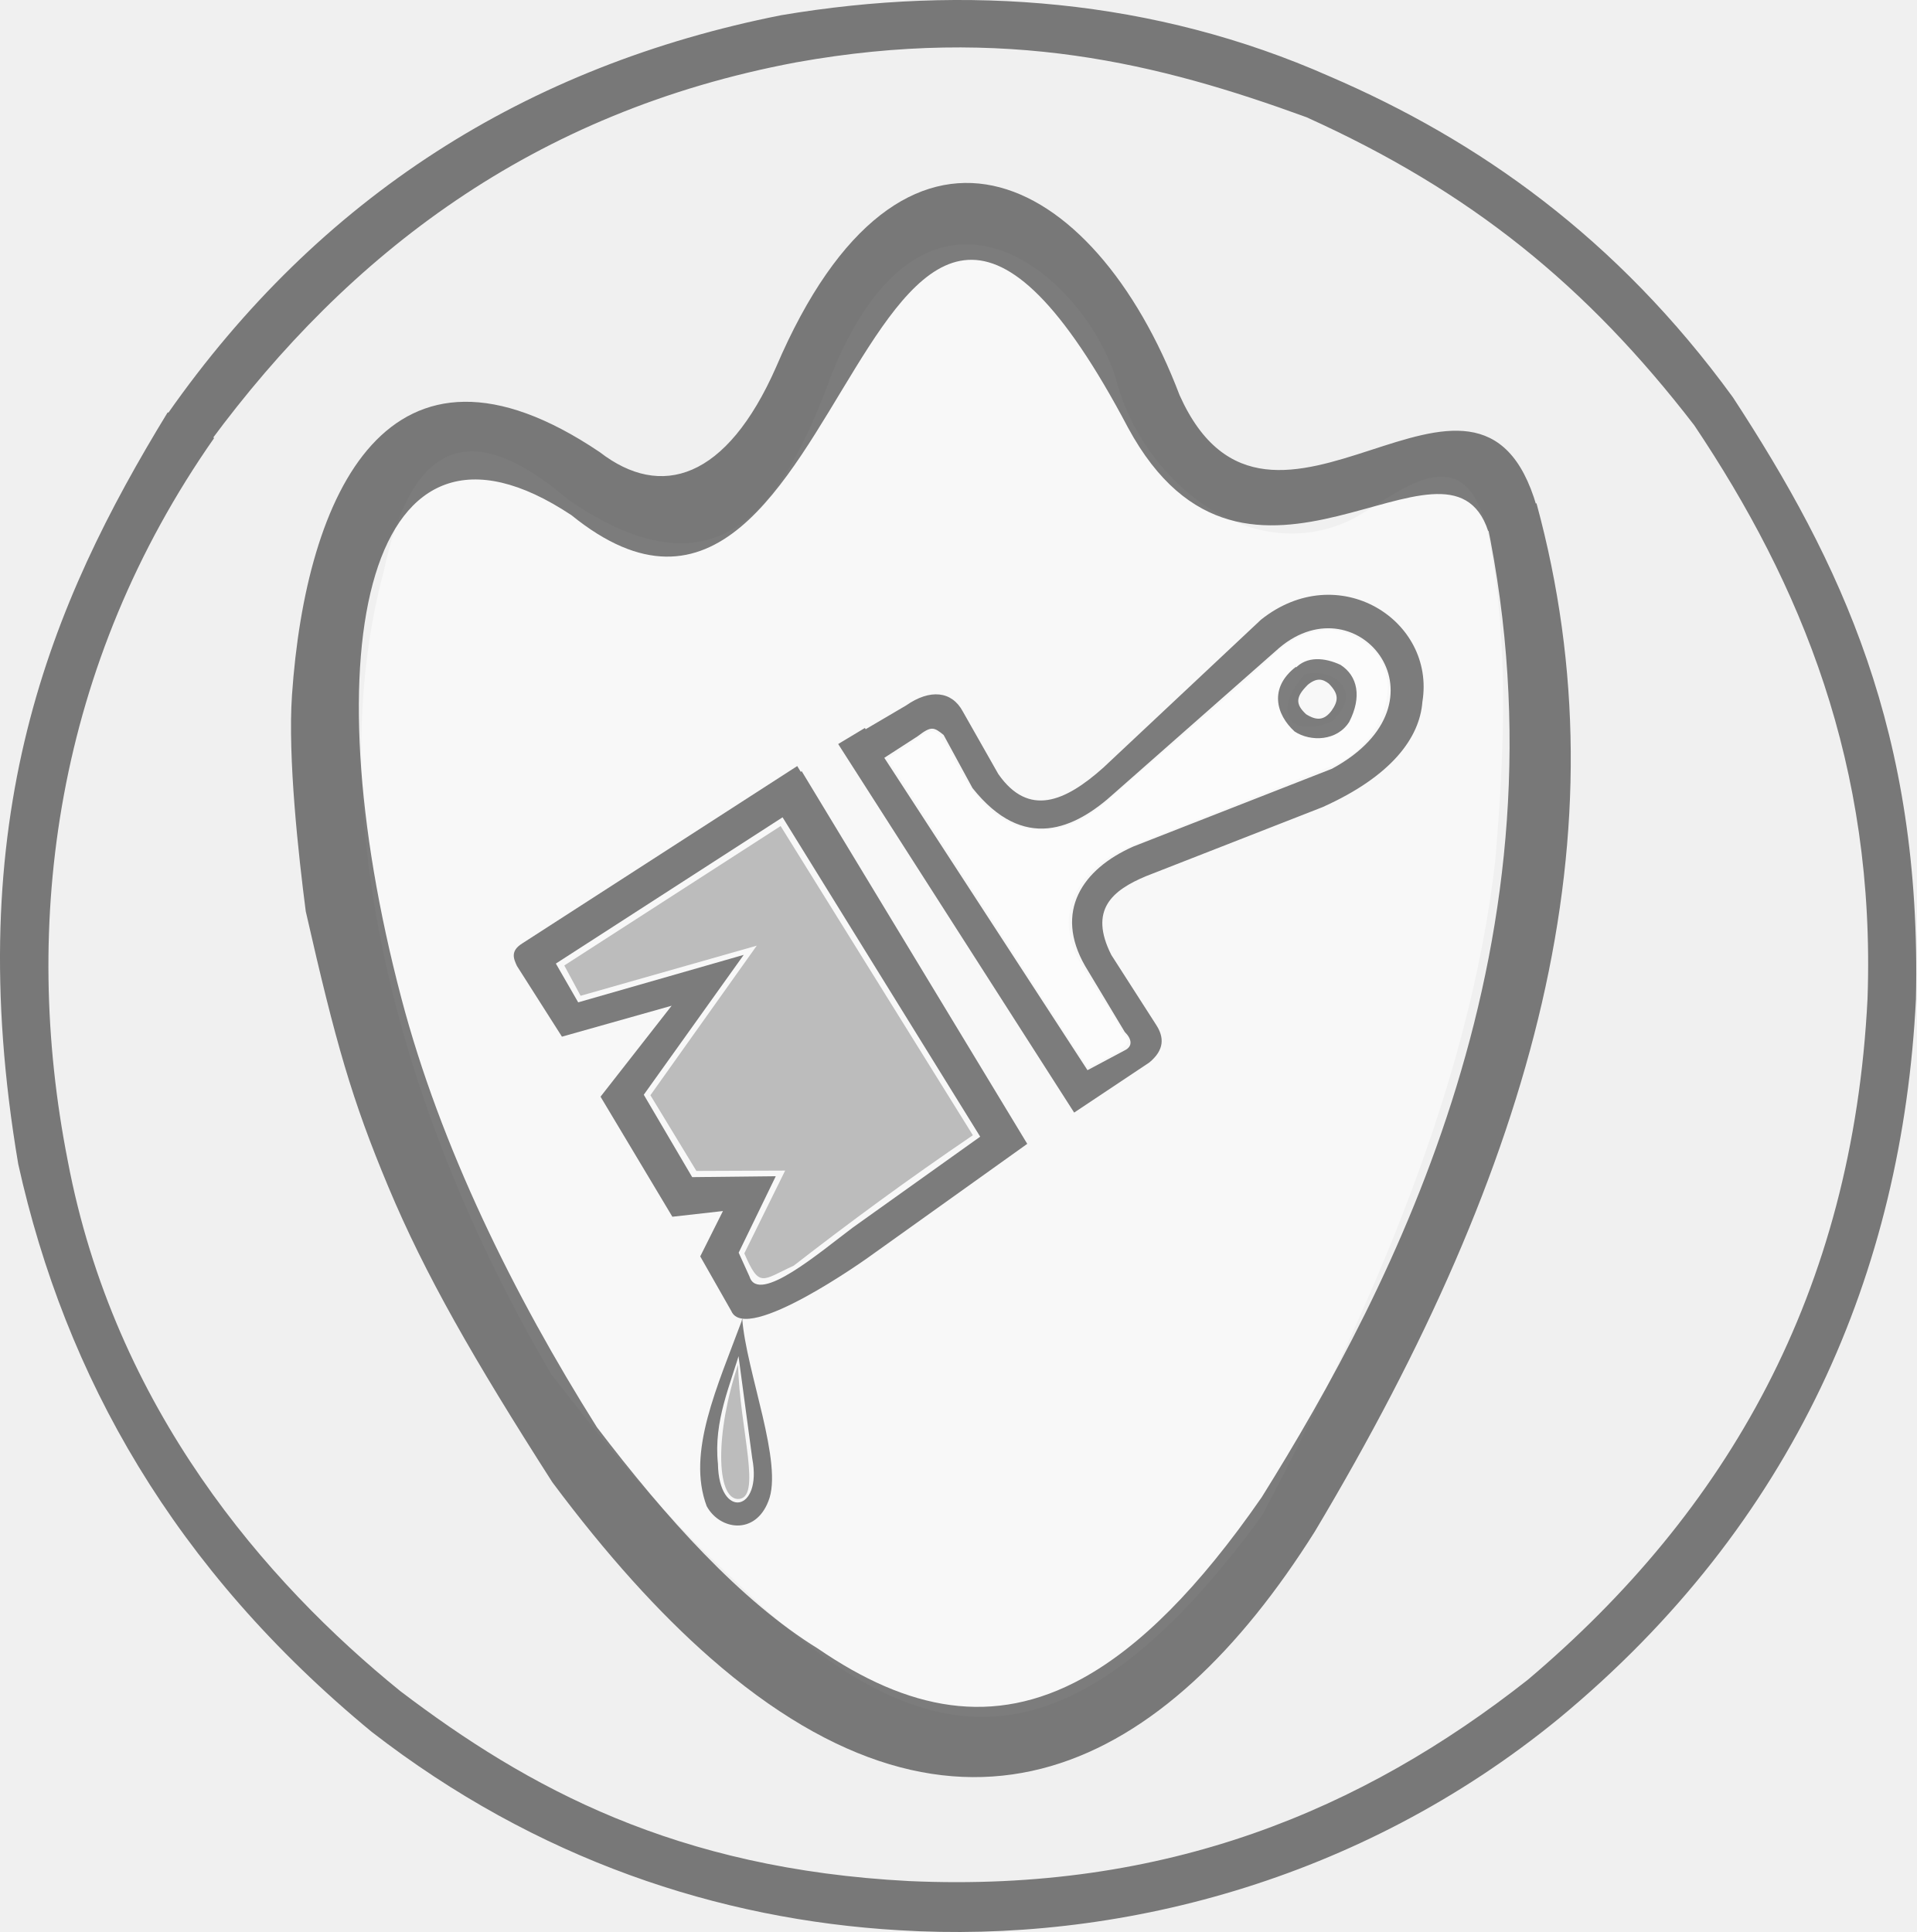
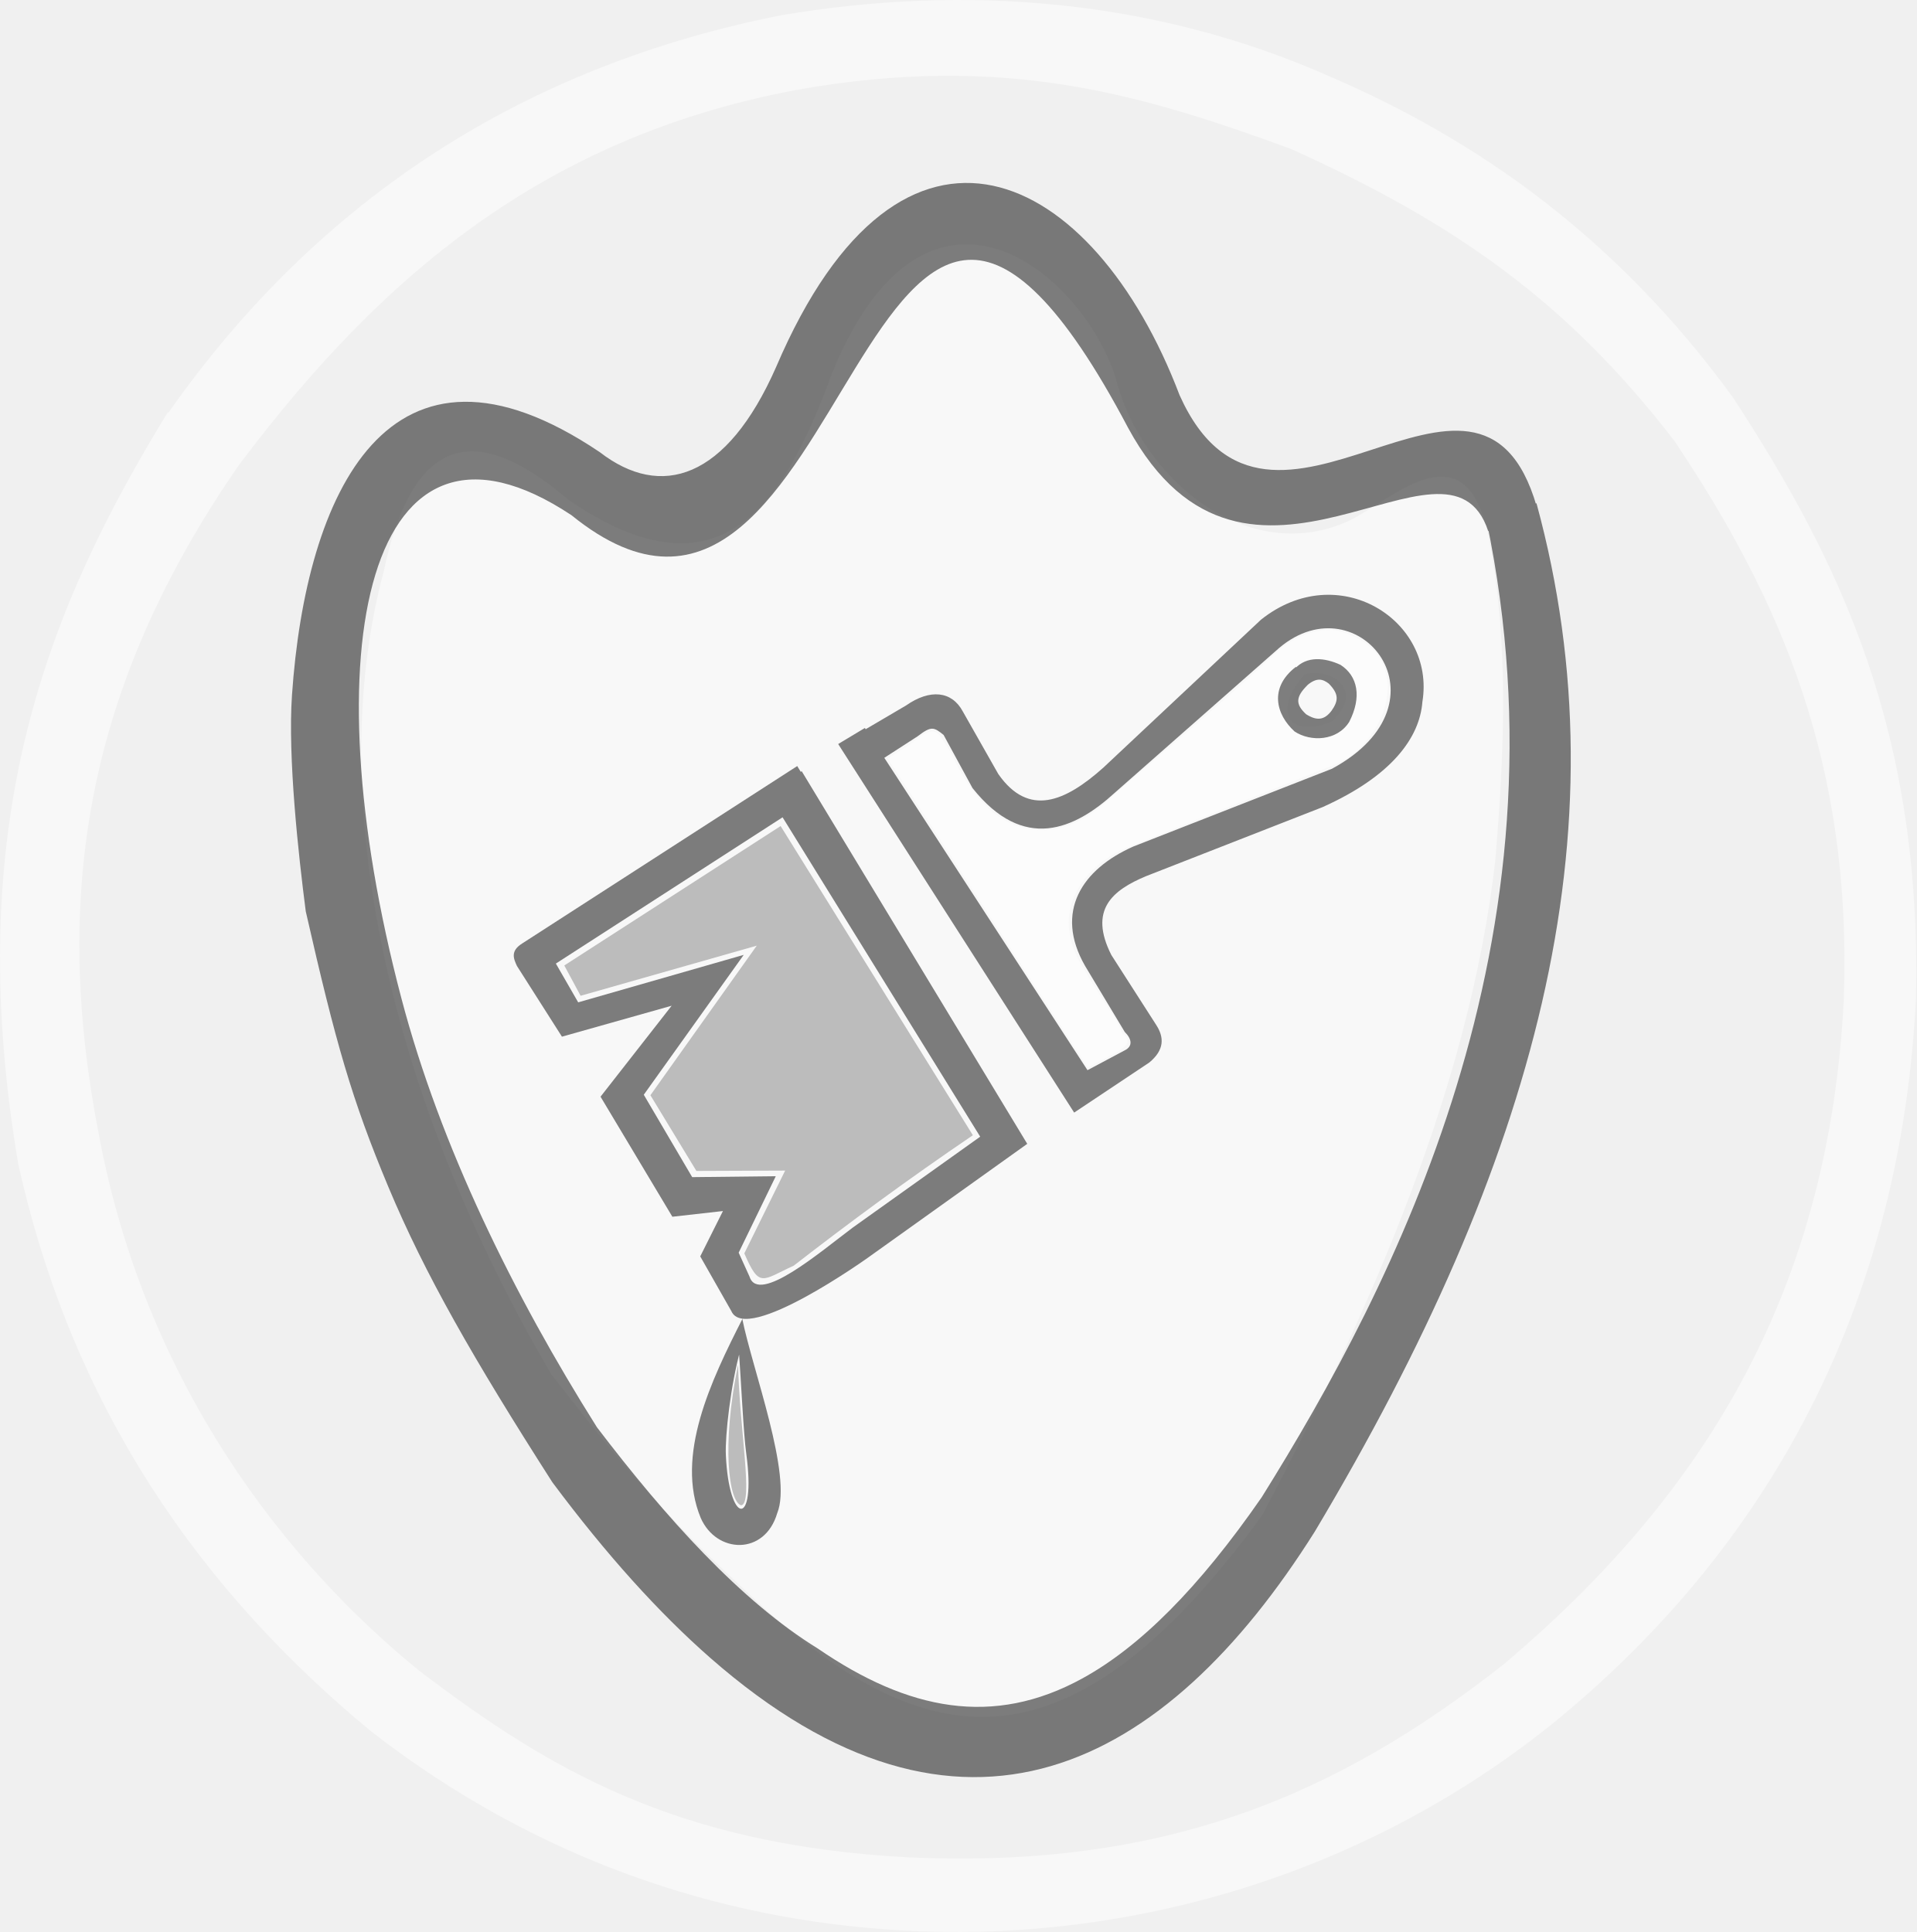
<svg xmlns="http://www.w3.org/2000/svg" id="svg2" version="1.1" width="274.133" height="276.45">
  <defs id="defs6" />
  <g id="layer4" style="display:none" transform="translate(-11.94219,-11.63388)">
    <path style="opacity:0.4;fill:#de8787;stroke:#000000;stroke-width:1px;stroke-linecap:butt;stroke-linejoin:miter;stroke-opacity:1" d="m -18.22,-13.209 0,330.562 333.164,0 0,-330.562 z" id="path3806" />
  </g>
  <g id="layer7" transform="translate(-11.94219,-11.63388)">
    <path style="opacity:0.5;fill:#000000;fill-opacity:1;stroke:none" d="m 124.263,179.135 -5.84,11.844 c 2.179,5.054 2.538,3.826 7.067,1.758 7.891,-6.128 16.307,-12.331 25.627,-18.663 l -27.503,-44.239 -30.945,19.948 2.331,4.337 25.202,-7.173 -15.214,21.404 6.579,10.833 z" id="path3815" />
    <path style="opacity:0.5;fill:#ffffff;fill-opacity:1;stroke:none" d="m 203.412,101.892 c -2.404,-0.536 -6.296,0.538 -9.114,3.307 -8.749,8.126 -16.948,14.775 -24.157,21.244 -6.723,5.709 -12.257,4.464 -16.216,1.35 -2.685,-2.328 -4.409,-5.192 -6.162,-8.869 -1.756,-2.534 -1.787,-4.03 -5.59,-0.819 l -3.257,2.05 28.646,44.247 4.366,-2.315 c 1.225,-0.799 2.007,-1.619 0.595,-2.55 -0.632,-1.999 -4.013,-6.486 -5.43,-9.143 -5.605,-8.535 0.33,-15.062 6.077,-17.481 l 29.095,-11.607 c 8.269,-2.915 12.841,-16.292 1.147,-19.414 z m -3.319,6.077 c 3.433,0.039 6.524,3.038 2.375,6.844 -5.497,2.466 -8.954,-0.857 -3.844,-6.688 0.485,-0.122 0.978,-0.162 1.469,-0.156 z" id="path3817" />
-     <path style="opacity:0.5;fill:#000000;fill-opacity:1;stroke:none;display:inline" d="m 117.527,206.905 c 0.205,9.205 3.564,19.383 -0.091,19.217 -3.041,-0.217 -3.183,-9.468 0.091,-19.217 z" id="path3015" />
+     <path style="opacity:0.5;fill:#000000;fill-opacity:1;stroke:none;display:inline" d="m 117.527,206.905 c 0.205,9.205 2.206,19.842 0.45,20.126 -1.792,-0.517 -2.824,-8.578 -0.45,-20.126 z" id="path3015" />
  </g>
  <g id="layer6" style="display:inline" transform="translate(-11.94219,-11.63388)">
    <path style="opacity:0.5;fill:#ffffff;fill-opacity:1;stroke:none" d="m 117.791,238.497 c 25.904,25.072 46.729,28.237 74.693,-9.969 15.372,-29.123 29.733,-61.416 33.403,-94.045 1.215,-15.066 1.962,-30.132 -0.815,-45.197 C 221.988,72.022 211.21,83.073 205.004,86.113 190.392,92.898 175.053,80.01 171.537,65.613 166.552,50.294 144.432,32.125 130.988,64.959 124.212,83.523 115.204,98.185 93.252,83.129 83.121,74.496 71.748,70.213 66.871,93.252 c -8.893,32.954 0.914,75.797 23.926,115.031 7.487,9.614 14.05,18.135 26.994,30.215 z" id="path3812" />
  </g>
  <g id="layer3" style="display:inline" transform="translate(-11.94219,-11.63388)">
    <path style="opacity:0.5;fill:#000000;stroke:none" d="m 125.99,121.25 -39.333,25.376 c -1.716,1.074 -1.262,2.147 -0.767,3.221 l 6.442,10.123 15.695,-4.427 -10.174,13.016 10.276,17.178 7.235,-0.815 -3.248,6.49 4.448,7.822 c 2.084,4.851 19.536,-7.636 19.536,-7.636 l 22.796,-16.291 -32.281,-53.347 -3.863,4.776 29.413,47.546 -18.23,13.007 c -4.562,3.412 -13.482,11.073 -14.765,7.023 l -1.557,-3.433 5.309,-10.942 -11.959,0.134 -6.925,-11.792 14.298,-20.013 -23.68,6.794 -3.194,-5.549 37.152,-23.975 z" id="path3785" />
    <path style="opacity:0.5;fill:#000000;stroke:none" d="m 135.67,115.8 -3.82,2.298 33.757,52.736 10.737,-7.158 c 2.199,-1.808 2.161,-3.615 0.976,-5.423 l -6.399,-9.978 c -3.265,-6.47 0.157,-9.262 4.989,-11.279 l 25.219,-9.865 c 9.949,-4.457 13.909,-9.98 14.294,-15.062 1.925,-11.71 -12.063,-20.56 -23.09,-11.763 l -22.546,21.166 c -5.465,4.884 -10.689,7.137 -15.031,0.92 l -5.075,-8.949 c -1.568,-2.934 -4.682,-3.263 -8.115,-0.867 l -7.822,4.601 3.578,3.621 5.875,-3.798 c 1.954,-1.498 2.312,-1.361 3.735,-0.202 l 4.133,7.598 c 7.323,9.22 14.625,5.899 20.308,0.715 l 23.596,-20.792 c 11.365,-9.562 25.094,7.79 7.523,17.315 l -28.384,11.113 c -7.393,3.257 -11.38,9.354 -6.939,17.099 l 5.675,9.446 c 0.992,0.986 1.218,2.042 -0.026,2.651 l -5.304,2.824 z" id="path3787" />
    <path style="opacity:0.5;fill:#000000;stroke:none" d="m 197.324,107.056 1.673,2.601 c -1.694,1.678 -1.778,2.726 -0.207,4.179 1.52,0.954 2.59,0.871 3.629,-0.49 1.045,-1.481 1.043,-2.42 -0.374,-3.885 -0.871,-0.677 -1.725,-0.915 -3.053,0.187 l -1.783,-2.351 c 1.676,-1.831 4.269,-1.567 6.499,-0.531 2.479,1.6 3.069,4.611 1.252,8.157 -1.726,2.754 -5.515,2.891 -7.81,1.388 -2.687,-2.448 -3.686,-6.279 0.174,-9.256 z" id="path3791" />
-     <path style="opacity:0.5;fill:#000000;stroke:none" d="m 118.175,200.307 c -3.623,9.785 -8.019,19.135 -5.138,26.84 1.852,3.418 6.925,4.201 8.819,-0.69 2.211,-5.364 -3.18,-18.569 -3.735,-26.148 l -0.8,3.357 2.235,16.656 c 1.473,7.712 -4.787,8.784 -4.908,0.767 -0.648,-6.191 1.81,-11.284 3.237,-16.404 0.464,-1.666 -0.102,-2.364 0.291,-4.378 z" id="path3786" />
+     <path style="opacity:0.5;fill:#000000;stroke:none" d="m 118.175,200.307 c -4.523,8.885 -9.667,19.632 -5.986,28.537 2.252,5.117 9.145,5.4 10.939,-0.69 2.211,-5.364 -3.552,-20.565 -5.007,-27.844 l -0.5,4.256 c 0.359,5.043 0.677,12.171 1.087,15.141 1.444,10.612 -2.479,10.199 -2.929,0.11 -0.125,-2.704 0.679,-10.012 2.106,-15.132 0.464,-1.666 -0.102,-2.364 0.291,-4.378 z" id="path3786" />
  </g>
  <g id="layer1" style="display:inline" transform="translate(-11.94219,-11.63388)">
    <path style="opacity:0.5;fill:#000000;stroke:none" d="m 224.615,86.213 c 12.466,59.806 -13.255,109.331 -32.178,139.661 -9.035,13.06 -17.464,21.424 -25.635,25.914 -12.804,7.038 -24.971,4.566 -37.832,-4.242 C 117.883,240.708 107.234,228.851 97.335,215.858 85.449,196.978 74.928,175.644 69.359,154.459 56.155,104.371 64.527,65.981 93.701,85.358 134.244,118.223 135.018,0.304 173.325,72.853 190.401,104.352 219.014,70.11 224.843,87.628 l 6.933,-3.522 c -8.409,-29.138 -38.114,13.003 -51.087,-15.925 -12.289,-32.357 -39.694,-46.229 -57.714,-4.039 -7.084,16.104 -16.472,18.968 -25.232,12.19 -30.266,-20.397 -42.064,6.078 -44.03,34.759 -0.614,8.955 0.93,22.923 1.97,30.949 4.299,18.907 6.595,26.933 11.795,39.377 5.241,12.543 12.213,24.7 23.482,42.313 7.78,10.441 15.298,18.725 22.544,25.087 35.946,31.563 65.206,15.873 86.532,-18.037 31.483,-52.755 44.577,-99.927 31.71,-147.133 z" id="path2983" />
  </g>
  <g id="layer2" style="display:inline" transform="translate(-11.94219,-11.63388)">
-     <path style="opacity:0.5;fill:#000000;fill-opacity:1;stroke:none" d="m 35.934,70.633 6.644,3.675 C 19.924,106.679 14.909,143.595 21.63,177.711 c 6.695,35.447 28.385,60.344 47.568,75.896 18.273,13.891 39.438,25.448 72.768,27.188 36.825,1.673 64.883,-10.181 88.548,-28.811 28.459,-24.086 46.492,-55.321 48.591,-97.482 1.169,-33.423 -9.508,-59.204 -24.789,-82.014 C 238.876,52.436 222.289,39.002 198.84,28.406 177.842,20.743 155.773,15.179 125.831,20.558 88.088,27.636 61.791,48.061 42.103,74.699 L 35.926,70.837 C 57.642,39.814 87.221,21.033 123.717,13.807 c 26.34,-4.44 53.386,-2.345 78.454,8.764 21.197,9.116 41.072,23.079 57.674,45.917 15.398,23.584 27.05,47.927 26.184,86.112 -1.944,38.939 -17.378,75.093 -51.134,102.98 -28.543,23.343 -63.387,32.166 -94.357,30.251 C 114.743,286.32 88.664,277.707 65.124,259.453 36.833,236.125 21.299,208.609 14.553,178.207 6.173,128.722 19.214,97.988 35.934,70.633 z" id="path3795" />
+     <path style="opacity:0.5;fill:#ffffff;fill-opacity:1;stroke:none" d="m 35.934,70.633 10.667,6.867 C 23.947,109.871 19.431,140.203 26.153,174.319 c 6.695,35.447 26.689,60.91 45.872,76.461 18.273,13.891 36.612,24.882 69.941,26.623 36.825,1.673 61.491,-9.051 85.156,-27.681 28.459,-24.086 46.492,-53.06 48.591,-95.221 C 276.882,121.077 266.77,97.558 251.489,74.748 236.05,54.697 220.028,43.524 196.579,32.929 175.58,25.266 155.773,19.137 125.831,24.516 88.088,31.594 64.618,53.15 44.93,79.787 L 35.926,70.837 C 57.642,39.814 87.221,21.033 123.717,13.807 c 26.34,-4.44 53.386,-2.345 78.454,8.764 21.197,9.116 41.072,23.079 57.674,45.917 15.398,23.584 27.05,47.927 26.184,86.112 -1.944,38.939 -17.378,75.093 -51.134,102.98 -28.543,23.343 -63.387,32.166 -94.357,30.251 C 114.743,286.32 88.664,277.707 65.124,259.453 36.833,236.125 21.299,208.609 14.553,178.207 6.173,128.722 19.214,97.988 35.934,70.633 z" id="path3795" />
  </g>
</svg>
